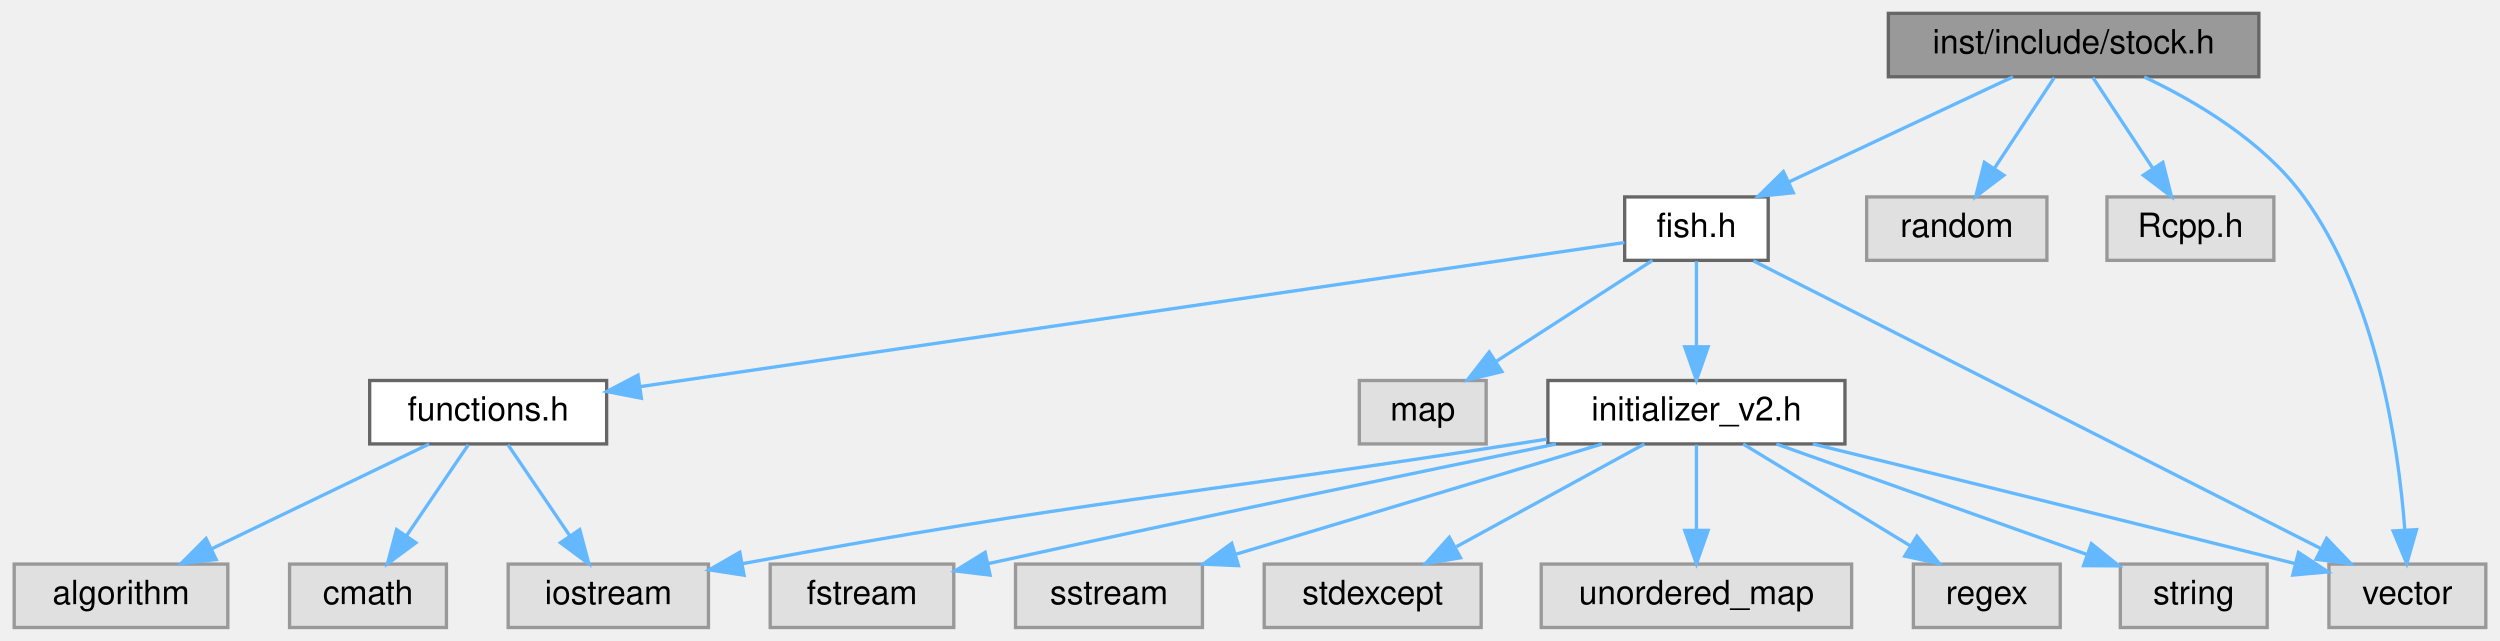
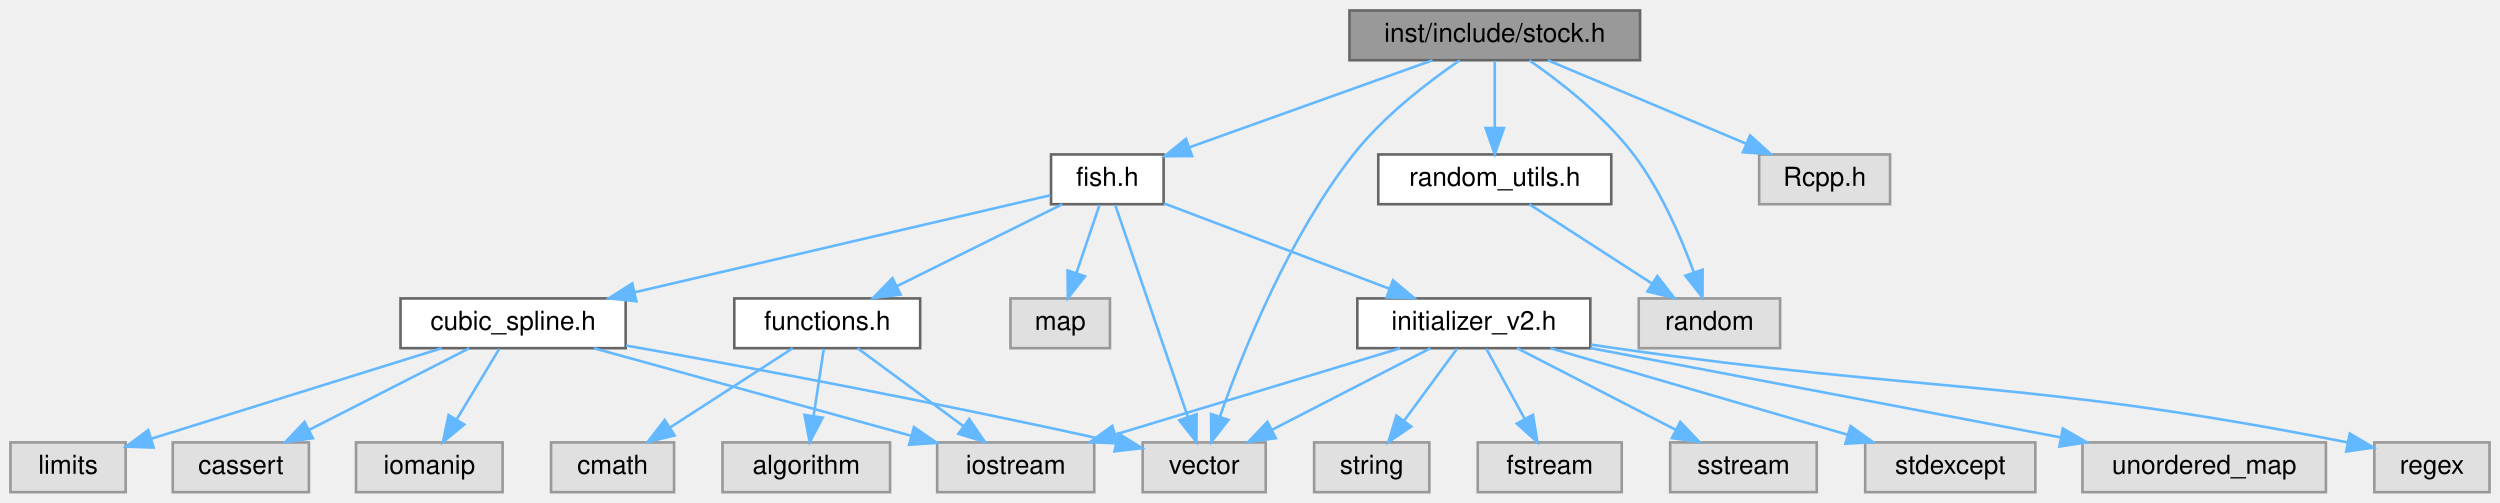
- <svg xmlns="http://www.w3.org/2000/svg" xmlns:xlink="http://www.w3.org/1999/xlink" width="749pt" height="192pt" viewBox="0.00 0.00 748.50 192.00">
+ <svg xmlns="http://www.w3.org/2000/svg" xmlns:xlink="http://www.w3.org/1999/xlink" width="955pt" height="192pt" viewBox="0.00 0.00 955.00 192.00">
  <g id="graph0" class="graph" transform="scale(1 1) rotate(0) translate(4 188)">
    <g id="Node000001" class="node">
      <g id="a_Node000001">
        <a xlink:title=" ">
-           <polygon fill="#999999" stroke="#666666" points="672.5,-184 561.5,-184 561.5,-165 672.5,-165 672.5,-184" />
-           <text text-anchor="middle" x="617" y="-172" font-family="Helvetica,sans-Serif" font-size="10.00">inst/include/stock.h</text>
+           <polygon fill="#999999" stroke="#666666" points="622.5,-184 511.5,-184 511.5,-165 622.5,-165 622.5,-184" />
+           <text text-anchor="middle" x="567" y="-172" font-family="Helvetica,sans-Serif" font-size="10.00">inst/include/stock.h</text>
        </a>
      </g>
    </g>
    <g id="Node000002" class="node">
      <g id="a_Node000002">
        <a xlink:title=" ">
-           <polygon fill="#e0e0e0" stroke="#999999" points="740.5,-19 693.5,-19 693.5,0 740.5,0 740.5,-19" />
-           <text text-anchor="middle" x="717" y="-7" font-family="Helvetica,sans-Serif" font-size="10.00">vector</text>
+           <polygon fill="#e0e0e0" stroke="#999999" points="479.5,-19 432.5,-19 432.5,0 479.5,0 479.5,-19" />
+           <text text-anchor="middle" x="456" y="-7" font-family="Helvetica,sans-Serif" font-size="10.00">vector</text>
        </a>
      </g>
    </g>
    <g id="edge1_Node000001_Node000002" class="edge">
      <g id="a_edge1_Node000001_Node000002">
        <a xlink:title=" ">
-           <path fill="none" stroke="#63b8ff" d="M638.15,-164.95C653.63,-157.63 673.96,-145.62 686,-129 707.86,-98.82 714.32,-54.43 716.22,-29.43" />
-           <polygon fill="#63b8ff" stroke="#63b8ff" points="719.73,-29.33 716.82,-19.14 712.74,-28.92 719.73,-29.33" />
+           <path fill="none" stroke="#63b8ff" d="M553.61,-164.95C541.74,-156.84 524.54,-143.72 513,-129 488.21,-97.39 470.57,-53.25 461.96,-28.74" />
+           <polygon fill="#63b8ff" stroke="#63b8ff" points="465.27,-27.59 458.74,-19.25 458.64,-29.84 465.27,-27.59" />
        </a>
      </g>
    </g>
    <g id="Node000003" class="node">
      <g id="a_Node000003">
        <a xlink:title=" ">
-           <polygon fill="#e0e0e0" stroke="#999999" points="609,-129 555,-129 555,-110 609,-110 609,-129" />
-           <text text-anchor="middle" x="582" y="-117" font-family="Helvetica,sans-Serif" font-size="10.00">random</text>
+           <polygon fill="#e0e0e0" stroke="#999999" points="676,-74 622,-74 622,-55 676,-55 676,-74" />
+           <text text-anchor="middle" x="649" y="-62" font-family="Helvetica,sans-Serif" font-size="10.00">random</text>
        </a>
      </g>
    </g>
    <g id="edge2_Node000001_Node000003" class="edge">
      <g id="a_edge2_Node000001_Node000003">
        <a xlink:title=" ">
-           <path fill="none" stroke="#63b8ff" d="M611.22,-164.75C606.38,-157.42 599.32,-146.73 593.36,-137.7" />
-           <polygon fill="#63b8ff" stroke="#63b8ff" points="596.1,-135.5 587.67,-129.09 590.26,-139.36 596.1,-135.5" />
+           <path fill="none" stroke="#63b8ff" d="M580.2,-164.95C591.89,-156.84 608.8,-143.73 620,-129 630.42,-115.3 638.21,-97.26 643.07,-83.9" />
+           <polygon fill="#63b8ff" stroke="#63b8ff" points="646.41,-84.97 646.34,-74.38 639.79,-82.7 646.41,-84.97" />
        </a>
      </g>
    </g>
    <g id="Node000004" class="node">
      <g id="a_Node000004">
        <a xlink:title=" ">
-           <polygon fill="#e0e0e0" stroke="#999999" points="677,-129 627,-129 627,-110 677,-110 677,-129" />
-           <text text-anchor="middle" x="652" y="-117" font-family="Helvetica,sans-Serif" font-size="10.00">Rcpp.h</text>
+           <polygon fill="#e0e0e0" stroke="#999999" points="718,-129 668,-129 668,-110 718,-110 718,-129" />
+           <text text-anchor="middle" x="693" y="-117" font-family="Helvetica,sans-Serif" font-size="10.00">Rcpp.h</text>
        </a>
      </g>
    </g>
    <g id="edge3_Node000001_Node000004" class="edge">
      <g id="a_edge3_Node000001_Node000004">
        <a xlink:title=" ">
-           <path fill="none" stroke="#63b8ff" d="M622.78,-164.75C627.62,-157.42 634.68,-146.73 640.64,-137.7" />
-           <polygon fill="#63b8ff" stroke="#63b8ff" points="643.74,-139.36 646.33,-129.09 637.9,-135.5 643.74,-139.36" />
+           <path fill="none" stroke="#63b8ff" d="M587.24,-164.98C607.7,-156.38 639.53,-142.99 662.93,-133.15" />
+           <polygon fill="#63b8ff" stroke="#63b8ff" points="664.53,-136.27 672.39,-129.17 661.81,-129.82 664.53,-136.27" />
        </a>
      </g>
    </g>
    <g id="Node000005" class="node">
      <g id="a_Node000005">
        <a xlink:href="fish_8h.html" target="_top" xlink:title=" ">
-           <polygon fill="white" stroke="#666666" points="525.5,-129 482.5,-129 482.5,-110 525.5,-110 525.5,-129" />
-           <text text-anchor="middle" x="504" y="-117" font-family="Helvetica,sans-Serif" font-size="10.00">fish.h</text>
+           <polygon fill="white" stroke="#666666" points="440.5,-129 397.5,-129 397.5,-110 440.5,-110 440.5,-129" />
+           <text text-anchor="middle" x="419" y="-117" font-family="Helvetica,sans-Serif" font-size="10.00">fish.h</text>
        </a>
      </g>
    </g>
    <g id="edge4_Node000001_Node000005" class="edge">
      <g id="a_edge4_Node000001_Node000005">
        <a xlink:title=" ">
-           <path fill="none" stroke="#63b8ff" d="M598.84,-164.98C580.75,-156.5 552.72,-143.35 531.81,-133.54" />
-           <polygon fill="#63b8ff" stroke="#63b8ff" points="533.03,-130.25 522.49,-129.17 530.05,-136.59 533.03,-130.25" />
+           <path fill="none" stroke="#63b8ff" d="M543.22,-164.98C518.04,-155.97 478.17,-141.69 450.42,-131.75" />
+           <polygon fill="#63b8ff" stroke="#63b8ff" points="451.39,-128.38 440.79,-128.3 449.03,-134.97 451.39,-128.38" />
+         </a>
+       </g>
+     </g>
+     <g id="Node000022" class="node">
+       <g id="a_Node000022">
+         <a xlink:href="random__utils_8h.html" target="_top" xlink:title=" ">
+           <polygon fill="white" stroke="#666666" points="611.5,-129 522.5,-129 522.5,-110 611.5,-110 611.5,-129" />
+           <text text-anchor="middle" x="567" y="-117" font-family="Helvetica,sans-Serif" font-size="10.00">random_utils.h</text>
+         </a>
+       </g>
+     </g>
+     <g id="edge26_Node000001_Node000022" class="edge">
+       <g id="a_edge26_Node000001_Node000022">
+         <a xlink:title=" ">
+           <path fill="none" stroke="#63b8ff" d="M567,-164.75C567,-157.8 567,-147.85 567,-139.13" />
+           <polygon fill="#63b8ff" stroke="#63b8ff" points="570.5,-139.09 567,-129.09 563.5,-139.09 570.5,-139.09" />
        </a>
      </g>
    </g>
    <g id="edge5_Node000005_Node000002" class="edge">
      <g id="a_edge5_Node000005_Node000002">
        <a xlink:title=" ">
-           <path fill="none" stroke="#63b8ff" d="M521.07,-109.84C558.32,-90.96 647.07,-45.96 691.19,-23.59" />
-           <polygon fill="#63b8ff" stroke="#63b8ff" points="692.81,-26.69 700.14,-19.05 689.64,-20.45 692.81,-26.69" />
+           <path fill="none" stroke="#63b8ff" d="M422.03,-109.66C428.07,-92.01 441.75,-52.09 449.79,-28.64" />
+           <polygon fill="#63b8ff" stroke="#63b8ff" points="453.1,-29.75 453.03,-19.16 446.48,-27.48 453.1,-29.75" />
        </a>
      </g>
    </g>
    <g id="Node000006" class="node">
      <g id="a_Node000006">
        <a xlink:title=" ">
-           <polygon fill="#e0e0e0" stroke="#999999" points="441,-74 403,-74 403,-55 441,-55 441,-74" />
-           <text text-anchor="middle" x="422" y="-62" font-family="Helvetica,sans-Serif" font-size="10.00">map</text>
+           <polygon fill="#e0e0e0" stroke="#999999" points="420,-74 382,-74 382,-55 420,-55 420,-74" />
+           <text text-anchor="middle" x="401" y="-62" font-family="Helvetica,sans-Serif" font-size="10.00">map</text>
        </a>
      </g>
    </g>
    <g id="edge6_Node000005_Node000006" class="edge">
      <g id="a_edge6_Node000005_Node000006">
        <a xlink:title=" ">
-           <path fill="none" stroke="#63b8ff" d="M490.83,-109.98C478.23,-101.84 459,-89.41 444.06,-79.76" />
-           <polygon fill="#63b8ff" stroke="#63b8ff" points="445.71,-76.66 435.41,-74.17 441.91,-82.54 445.71,-76.66" />
+           <path fill="none" stroke="#63b8ff" d="M416.03,-109.75C413.64,-102.72 410.21,-92.62 407.23,-83.84" />
+           <polygon fill="#63b8ff" stroke="#63b8ff" points="410.45,-82.43 403.92,-74.09 403.82,-84.68 410.45,-82.43" />
        </a>
      </g>
    </g>
    <g id="Node000007" class="node">
      <g id="a_Node000007">
        <a xlink:href="functions_8h.html" target="_top" xlink:title=" ">
-           <polygon fill="white" stroke="#666666" points="177.5,-74 106.5,-74 106.5,-55 177.5,-55 177.5,-74" />
-           <text text-anchor="middle" x="142" y="-62" font-family="Helvetica,sans-Serif" font-size="10.00">functions.h</text>
+           <polygon fill="white" stroke="#666666" points="347.5,-74 276.5,-74 276.5,-55 347.5,-55 347.5,-74" />
+           <text text-anchor="middle" x="312" y="-62" font-family="Helvetica,sans-Serif" font-size="10.00">functions.h</text>
        </a>
      </g>
    </g>
    <g id="edge7_Node000005_Node000007" class="edge">
      <g id="a_edge7_Node000005_Node000007">
        <a xlink:title=" ">
-           <path fill="none" stroke="#63b8ff" d="M482.44,-115.34C424.83,-106.91 266.34,-83.7 187.61,-72.18" />
-           <polygon fill="#63b8ff" stroke="#63b8ff" points="187.91,-68.68 177.51,-70.7 186.89,-75.61 187.91,-68.68" />
+           <path fill="none" stroke="#63b8ff" d="M401.81,-109.98C384.75,-101.54 358.37,-88.47 338.6,-78.68" />
+           <polygon fill="#63b8ff" stroke="#63b8ff" points="340.02,-75.47 329.5,-74.17 336.91,-81.75 340.02,-75.47" />
        </a>
      </g>
    </g>
    <g id="Node000011" class="node">
      <g id="a_Node000011">
        <a xlink:href="initializer__v2_8h.html" target="_top" xlink:title=" ">
-           <polygon fill="white" stroke="#666666" points="548.5,-74 459.5,-74 459.5,-55 548.5,-55 548.5,-74" />
-           <text text-anchor="middle" x="504" y="-62" font-family="Helvetica,sans-Serif" font-size="10.00">initializer_v2.h</text>
+           <polygon fill="white" stroke="#666666" points="603.5,-74 514.5,-74 514.5,-55 603.5,-55 603.5,-74" />
+           <text text-anchor="middle" x="559" y="-62" font-family="Helvetica,sans-Serif" font-size="10.00">initializer_v2.h</text>
        </a>
      </g>
    </g>
    <g id="edge11_Node000005_Node000011" class="edge">
      <g id="a_edge11_Node000005_Node000011">
        <a xlink:title=" ">
-           <path fill="none" stroke="#63b8ff" d="M504,-109.75C504,-102.8 504,-92.85 504,-84.13" />
-           <polygon fill="#63b8ff" stroke="#63b8ff" points="507.5,-84.09 504,-74.09 500.5,-84.09 507.5,-84.09" />
+           <path fill="none" stroke="#63b8ff" d="M440.57,-110.33C463.56,-101.63 500.21,-87.75 526.66,-77.74" />
+           <polygon fill="#63b8ff" stroke="#63b8ff" points="528.13,-80.93 536.25,-74.11 525.65,-74.38 528.13,-80.93" />
+         </a>
+       </g>
+     </g>
+     <g id="Node000018" class="node">
+       <g id="a_Node000018">
+         <a xlink:href="cubic__spline_8h.html" target="_top" xlink:title=" ">
+           <polygon fill="white" stroke="#666666" points="235,-74 149,-74 149,-55 235,-55 235,-74" />
+           <text text-anchor="middle" x="192" y="-62" font-family="Helvetica,sans-Serif" font-size="10.00">cubic_spline.h</text>
+         </a>
+       </g>
+     </g>
+     <g id="edge20_Node000005_Node000018" class="edge">
+       <g id="a_edge20_Node000005_Node000018">
+         <a xlink:title=" ">
+           <path fill="none" stroke="#63b8ff" d="M397.23,-113.42C360.87,-104.93 286.98,-87.68 238.5,-76.36" />
+           <polygon fill="#63b8ff" stroke="#63b8ff" points="239.1,-72.9 228.56,-74.04 237.51,-79.72 239.1,-72.9" />
        </a>
      </g>
    </g>
    <g id="Node000008" class="node">
      <g id="a_Node000008">
        <a xlink:title=" ">
-           <polygon fill="#e0e0e0" stroke="#999999" points="129.5,-19 82.5,-19 82.5,0 129.5,0 129.5,-19" />
-           <text text-anchor="middle" x="106" y="-7" font-family="Helvetica,sans-Serif" font-size="10.00">cmath</text>
+           <polygon fill="#e0e0e0" stroke="#999999" points="253.5,-19 206.5,-19 206.5,0 253.5,0 253.5,-19" />
+           <text text-anchor="middle" x="230" y="-7" font-family="Helvetica,sans-Serif" font-size="10.00">cmath</text>
        </a>
      </g>
    </g>
    <g id="edge8_Node000007_Node000008" class="edge">
      <g id="a_edge8_Node000007_Node000008">
        <a xlink:title=" ">
-           <path fill="none" stroke="#63b8ff" d="M136.06,-54.75C131.02,-47.34 123.66,-36.5 117.49,-27.41" />
-           <polygon fill="#63b8ff" stroke="#63b8ff" points="120.35,-25.39 111.83,-19.09 114.56,-29.33 120.35,-25.39" />
+           <path fill="none" stroke="#63b8ff" d="M298.83,-54.98C286.23,-46.84 267,-34.41 252.06,-24.76" />
+           <polygon fill="#63b8ff" stroke="#63b8ff" points="253.71,-21.66 243.41,-19.17 249.91,-27.54 253.71,-21.66" />
        </a>
      </g>
    </g>
    <g id="Node000009" class="node">
      <g id="a_Node000009">
        <a xlink:title=" ">
-           <polygon fill="#e0e0e0" stroke="#999999" points="64,-19 0,-19 0,0 64,0 64,-19" />
-           <text text-anchor="middle" x="32" y="-7" font-family="Helvetica,sans-Serif" font-size="10.00">algorithm</text>
+           <polygon fill="#e0e0e0" stroke="#999999" points="336,-19 272,-19 272,0 336,0 336,-19" />
+           <text text-anchor="middle" x="304" y="-7" font-family="Helvetica,sans-Serif" font-size="10.00">algorithm</text>
        </a>
      </g>
    </g>
    <g id="edge9_Node000007_Node000009" class="edge">
      <g id="a_edge9_Node000007_Node000009">
        <a xlink:title=" ">
-           <path fill="none" stroke="#63b8ff" d="M124.33,-54.98C106.71,-46.5 79.42,-33.35 59.07,-23.54" />
-           <polygon fill="#63b8ff" stroke="#63b8ff" points="60.52,-20.36 49.99,-19.17 57.48,-26.66 60.52,-20.36" />
+           <path fill="none" stroke="#63b8ff" d="M310.68,-54.75C309.63,-47.8 308.13,-37.85 306.81,-29.13" />
+           <polygon fill="#63b8ff" stroke="#63b8ff" points="310.25,-28.45 305.3,-19.09 303.33,-29.5 310.25,-28.45" />
        </a>
      </g>
    </g>
    <g id="Node000010" class="node">
      <g id="a_Node000010">
        <a xlink:title=" ">
-           <polygon fill="#e0e0e0" stroke="#999999" points="208,-19 148,-19 148,0 208,0 208,-19" />
-           <text text-anchor="middle" x="178" y="-7" font-family="Helvetica,sans-Serif" font-size="10.00">iostream</text>
+           <polygon fill="#e0e0e0" stroke="#999999" points="414,-19 354,-19 354,0 414,0 414,-19" />
+           <text text-anchor="middle" x="384" y="-7" font-family="Helvetica,sans-Serif" font-size="10.00">iostream</text>
        </a>
      </g>
    </g>
    <g id="edge10_Node000007_Node000010" class="edge">
      <g id="a_edge10_Node000007_Node000010">
        <a xlink:title=" ">
-           <path fill="none" stroke="#63b8ff" d="M147.94,-54.75C152.98,-47.34 160.34,-36.5 166.51,-27.41" />
-           <polygon fill="#63b8ff" stroke="#63b8ff" points="169.44,-29.33 172.17,-19.09 163.65,-25.39 169.44,-29.33" />
+           <path fill="none" stroke="#63b8ff" d="M323.57,-54.98C334.42,-47 350.88,-34.88 363.88,-25.31" />
+           <polygon fill="#63b8ff" stroke="#63b8ff" points="366.24,-27.92 372.22,-19.17 362.09,-22.28 366.24,-27.92" />
        </a>
      </g>
    </g>
    <g id="edge16_Node000011_Node000002" class="edge">
      <g id="a_edge16_Node000011_Node000002">
        <a xlink:title=" ">
-           <path fill="none" stroke="#63b8ff" d="M538.87,-54.99C573.16,-46.59 627.27,-33.28 683.45,-19.12" />
-           <polygon fill="#63b8ff" stroke="#63b8ff" points="684.37,-22.5 693.21,-16.66 682.66,-15.71 684.37,-22.5" />
+           <path fill="none" stroke="#63b8ff" d="M542.45,-54.98C526.11,-46.57 500.87,-33.59 481.87,-23.81" />
+           <polygon fill="#63b8ff" stroke="#63b8ff" points="483.34,-20.63 472.85,-19.17 480.14,-26.86 483.34,-20.63" />
        </a>
      </g>
    </g>
    <g id="edge12_Node000011_Node000010" class="edge">
      <g id="a_edge12_Node000011_Node000010">
        <a xlink:title=" ">
-           <path fill="none" stroke="#63b8ff" d="M459.21,-56.44C456.09,-55.95 453,-55.47 450,-55 349.6,-39.34 321.69,-38.22 218.12,-19.12" />
-           <polygon fill="#63b8ff" stroke="#63b8ff" points="218.67,-15.66 208.2,-17.27 217.39,-22.54 218.67,-15.66" />
+           <path fill="none" stroke="#63b8ff" d="M530.88,-54.98C501.38,-46.05 454.81,-31.94 422.03,-22.02" />
+           <polygon fill="#63b8ff" stroke="#63b8ff" points="422.92,-18.63 412.34,-19.08 420.89,-25.33 422.92,-18.63" />
        </a>
      </g>
    </g>
    <g id="Node000012" class="node">
      <g id="a_Node000012">
        <a xlink:title=" ">
-           <polygon fill="#e0e0e0" stroke="#999999" points="613,-19 569,-19 569,0 613,0 613,-19" />
-           <text text-anchor="middle" x="591" y="-7" font-family="Helvetica,sans-Serif" font-size="10.00">regex</text>
+           <polygon fill="#e0e0e0" stroke="#999999" points="947,-19 903,-19 903,0 947,0 947,-19" />
+           <text text-anchor="middle" x="925" y="-7" font-family="Helvetica,sans-Serif" font-size="10.00">regex</text>
        </a>
      </g>
    </g>
    <g id="edge13_Node000011_Node000012" class="edge">
      <g id="a_edge13_Node000011_Node000012">
        <a xlink:title=" ">
-           <path fill="none" stroke="#63b8ff" d="M517.98,-54.98C531.47,-46.77 552.13,-34.18 568.04,-24.49" />
-           <polygon fill="#63b8ff" stroke="#63b8ff" points="570.05,-27.36 576.77,-19.17 566.41,-21.38 570.05,-27.36" />
+           <path fill="none" stroke="#63b8ff" d="M603.77,-56.35C606.89,-55.88 609.99,-55.43 613,-55 734.48,-37.66 768.81,-43.39 892.86,-18.98" />
+           <polygon fill="#63b8ff" stroke="#63b8ff" points="893.62,-22.39 902.74,-17.01 892.25,-15.53 893.62,-22.39" />
        </a>
      </g>
    </g>
    <g id="Node000013" class="node">
      <g id="a_Node000013">
        <a xlink:title=" ">
-           <polygon fill="#e0e0e0" stroke="#999999" points="675,-19 631,-19 631,0 675,0 675,-19" />
-           <text text-anchor="middle" x="653" y="-7" font-family="Helvetica,sans-Serif" font-size="10.00">string</text>
+           <polygon fill="#e0e0e0" stroke="#999999" points="542,-19 498,-19 498,0 542,0 542,-19" />
+           <text text-anchor="middle" x="520" y="-7" font-family="Helvetica,sans-Serif" font-size="10.00">string</text>
        </a>
      </g>
    </g>
    <g id="edge14_Node000011_Node000013" class="edge">
      <g id="a_edge14_Node000011_Node000013">
        <a xlink:title=" ">
-           <path fill="none" stroke="#63b8ff" d="M527.94,-54.98C553.14,-46.02 592.96,-31.86 620.88,-21.92" />
-           <polygon fill="#63b8ff" stroke="#63b8ff" points="622.33,-25.12 630.58,-18.47 619.99,-18.53 622.33,-25.12" />
+           <path fill="none" stroke="#63b8ff" d="M552.56,-54.75C547.11,-47.34 539.14,-36.5 532.44,-27.41" />
+           <polygon fill="#63b8ff" stroke="#63b8ff" points="535.07,-25.07 526.32,-19.09 529.43,-29.22 535.07,-25.07" />
        </a>
      </g>
    </g>
    <g id="Node000014" class="node">
      <g id="a_Node000014">
        <a xlink:title=" ">
-           <polygon fill="#e0e0e0" stroke="#999999" points="281.5,-19 226.5,-19 226.5,0 281.5,0 281.5,-19" />
-           <text text-anchor="middle" x="254" y="-7" font-family="Helvetica,sans-Serif" font-size="10.00">fstream</text>
+           <polygon fill="#e0e0e0" stroke="#999999" points="615.5,-19 560.5,-19 560.5,0 615.5,0 615.5,-19" />
+           <text text-anchor="middle" x="588" y="-7" font-family="Helvetica,sans-Serif" font-size="10.00">fstream</text>
        </a>
      </g>
    </g>
    <g id="edge15_Node000011_Node000014" class="edge">
      <g id="a_edge15_Node000011_Node000014">
        <a xlink:title=" ">
-           <path fill="none" stroke="#63b8ff" d="M461.92,-54.96C421.01,-46.61 356.87,-33.36 291.88,-19.16" />
-           <polygon fill="#63b8ff" stroke="#63b8ff" points="292.38,-15.69 281.87,-16.96 290.89,-22.52 292.38,-15.69" />
+           <path fill="none" stroke="#63b8ff" d="M563.79,-54.75C567.76,-47.49 573.53,-36.95 578.43,-27.98" />
+           <polygon fill="#63b8ff" stroke="#63b8ff" points="581.57,-29.54 583.3,-19.09 575.43,-26.18 581.57,-29.54" />
        </a>
      </g>
    </g>
    <g id="Node000015" class="node">
      <g id="a_Node000015">
        <a xlink:title=" ">
-           <polygon fill="#e0e0e0" stroke="#999999" points="356,-19 300,-19 300,0 356,0 356,-19" />
-           <text text-anchor="middle" x="328" y="-7" font-family="Helvetica,sans-Serif" font-size="10.00">sstream</text>
+           <polygon fill="#e0e0e0" stroke="#999999" points="690,-19 634,-19 634,0 690,0 690,-19" />
+           <text text-anchor="middle" x="662" y="-7" font-family="Helvetica,sans-Serif" font-size="10.00">sstream</text>
        </a>
      </g>
    </g>
    <g id="edge17_Node000011_Node000015" class="edge">
      <g id="a_edge17_Node000011_Node000015">
        <a xlink:title=" ">
-           <path fill="none" stroke="#63b8ff" d="M475.72,-54.98C445.96,-46.02 398.93,-31.86 365.96,-21.93" />
-           <polygon fill="#63b8ff" stroke="#63b8ff" points="366.79,-18.53 356.21,-18.99 364.77,-25.23 366.79,-18.53" />
+           <path fill="none" stroke="#63b8ff" d="M575.55,-54.98C591.89,-46.57 617.13,-33.59 636.13,-23.81" />
+           <polygon fill="#63b8ff" stroke="#63b8ff" points="637.86,-26.86 645.15,-19.17 634.66,-20.63 637.86,-26.86" />
        </a>
      </g>
    </g>
    <g id="Node000016" class="node">
      <g id="a_Node000016">
        <a xlink:title=" ">
-           <polygon fill="#e0e0e0" stroke="#999999" points="439.5,-19 374.5,-19 374.5,0 439.5,0 439.5,-19" />
-           <text text-anchor="middle" x="407" y="-7" font-family="Helvetica,sans-Serif" font-size="10.00">stdexcept</text>
+           <polygon fill="#e0e0e0" stroke="#999999" points="773.5,-19 708.5,-19 708.5,0 773.5,0 773.5,-19" />
+           <text text-anchor="middle" x="741" y="-7" font-family="Helvetica,sans-Serif" font-size="10.00">stdexcept</text>
        </a>
      </g>
    </g>
    <g id="edge18_Node000011_Node000016" class="edge">
      <g id="a_edge18_Node000011_Node000016">
        <a xlink:title=" ">
-           <path fill="none" stroke="#63b8ff" d="M488.42,-54.98C473.23,-46.69 449.9,-33.94 432.1,-24.22" />
-           <polygon fill="#63b8ff" stroke="#63b8ff" points="433.32,-20.89 422.87,-19.17 429.97,-27.04 433.32,-20.89" />
+           <path fill="none" stroke="#63b8ff" d="M588.24,-54.98C619.06,-46.01 667.78,-31.82 701.89,-21.89" />
+           <polygon fill="#63b8ff" stroke="#63b8ff" points="702.91,-25.24 711.53,-19.08 700.95,-18.52 702.91,-25.24" />
        </a>
      </g>
    </g>
    <g id="Node000017" class="node">
      <g id="a_Node000017">
        <a xlink:title=" ">
-           <polygon fill="#e0e0e0" stroke="#999999" points="550.5,-19 457.5,-19 457.5,0 550.5,0 550.5,-19" />
-           <text text-anchor="middle" x="504" y="-7" font-family="Helvetica,sans-Serif" font-size="10.00">unordered_map</text>
+           <polygon fill="#e0e0e0" stroke="#999999" points="884.5,-19 791.5,-19 791.5,0 884.5,0 884.5,-19" />
+           <text text-anchor="middle" x="838" y="-7" font-family="Helvetica,sans-Serif" font-size="10.00">unordered_map</text>
        </a>
      </g>
    </g>
    <g id="edge19_Node000011_Node000017" class="edge">
      <g id="a_edge19_Node000011_Node000017">
        <a xlink:title=" ">
-           <path fill="none" stroke="#63b8ff" d="M504,-54.75C504,-47.8 504,-37.85 504,-29.13" />
-           <polygon fill="#63b8ff" stroke="#63b8ff" points="507.5,-29.09 504,-19.09 500.5,-29.09 507.5,-29.09" />
+           <path fill="none" stroke="#63b8ff" d="M603.52,-55.04C652.27,-45.78 730.49,-30.92 783.03,-20.94" />
+           <polygon fill="#63b8ff" stroke="#63b8ff" points="784.01,-24.32 793.18,-19.01 782.7,-17.44 784.01,-24.32" />
+         </a>
+       </g>
+     </g>
+     <g id="edge21_Node000018_Node000002" class="edge">
+       <g id="a_edge21_Node000018_Node000002">
+         <a xlink:title=" ">
+           <path fill="none" stroke="#63b8ff" d="M235.17,-56.01C279.6,-48.11 351.07,-34.9 422.22,-19.06" />
+           <polygon fill="#63b8ff" stroke="#63b8ff" points="423.26,-22.41 432.25,-16.8 421.73,-15.58 423.26,-22.41" />
+         </a>
+       </g>
+     </g>
+     <g id="edge23_Node000018_Node000010" class="edge">
+       <g id="a_edge23_Node000018_Node000010">
+         <a xlink:title=" ">
+           <path fill="none" stroke="#63b8ff" d="M222.85,-54.98C255.79,-45.89 308.12,-31.45 344.16,-21.5" />
+           <polygon fill="#63b8ff" stroke="#63b8ff" points="345.15,-24.85 353.86,-18.82 343.29,-18.11 345.15,-24.85" />
+         </a>
+       </g>
+     </g>
+     <g id="Node000019" class="node">
+       <g id="a_Node000019">
+         <a xlink:title=" ">
+           <polygon fill="#e0e0e0" stroke="#999999" points="114,-19 62,-19 62,0 114,0 114,-19" />
+           <text text-anchor="middle" x="88" y="-7" font-family="Helvetica,sans-Serif" font-size="10.00">cassert</text>
+         </a>
+       </g>
+     </g>
+     <g id="edge22_Node000018_Node000019" class="edge">
+       <g id="a_edge22_Node000018_Node000019">
+         <a xlink:title=" ">
+           <path fill="none" stroke="#63b8ff" d="M175.29,-54.98C158.79,-46.57 133.3,-33.59 114.12,-23.81" />
+           <polygon fill="#63b8ff" stroke="#63b8ff" points="115.51,-20.59 105.01,-19.17 112.33,-26.83 115.51,-20.59" />
+         </a>
+       </g>
+     </g>
+     <g id="Node000020" class="node">
+       <g id="a_Node000020">
+         <a xlink:title=" ">
+           <polygon fill="#e0e0e0" stroke="#999999" points="188,-19 132,-19 132,0 188,0 188,-19" />
+           <text text-anchor="middle" x="160" y="-7" font-family="Helvetica,sans-Serif" font-size="10.00">iomanip</text>
+         </a>
+       </g>
+     </g>
+     <g id="edge24_Node000018_Node000020" class="edge">
+       <g id="a_edge24_Node000018_Node000020">
+         <a xlink:title=" ">
+           <path fill="none" stroke="#63b8ff" d="M186.72,-54.75C182.29,-47.42 175.84,-36.73 170.38,-27.7" />
+           <polygon fill="#63b8ff" stroke="#63b8ff" points="173.35,-25.84 165.19,-19.09 167.36,-29.46 173.35,-25.84" />
+         </a>
+       </g>
+     </g>
+     <g id="Node000021" class="node">
+       <g id="a_Node000021">
+         <a xlink:title=" ">
+           <polygon fill="#e0e0e0" stroke="#999999" points="44,-19 0,-19 0,0 44,0 44,-19" />
+           <text text-anchor="middle" x="22" y="-7" font-family="Helvetica,sans-Serif" font-size="10.00">limits</text>
+         </a>
+       </g>
+     </g>
+     <g id="edge25_Node000018_Node000021" class="edge">
+       <g id="a_edge25_Node000018_Node000021">
+         <a xlink:title=" ">
+           <path fill="none" stroke="#63b8ff" d="M164.69,-54.98C134.45,-45.56 85.78,-30.38 53.84,-20.43" />
+           <polygon fill="#63b8ff" stroke="#63b8ff" points="54.69,-17.03 44.1,-17.39 52.61,-23.71 54.69,-17.03" />
+         </a>
+       </g>
+     </g>
+     <g id="edge27_Node000022_Node000003" class="edge">
+       <g id="a_edge27_Node000022_Node000003">
+         <a xlink:title=" ">
+           <path fill="none" stroke="#63b8ff" d="M580.17,-109.98C592.77,-101.84 612,-89.41 626.94,-79.76" />
+           <polygon fill="#63b8ff" stroke="#63b8ff" points="629.09,-82.54 635.59,-74.17 625.29,-76.66 629.09,-82.54" />
        </a>
      </g>
    </g>
  </g>
</svg>
